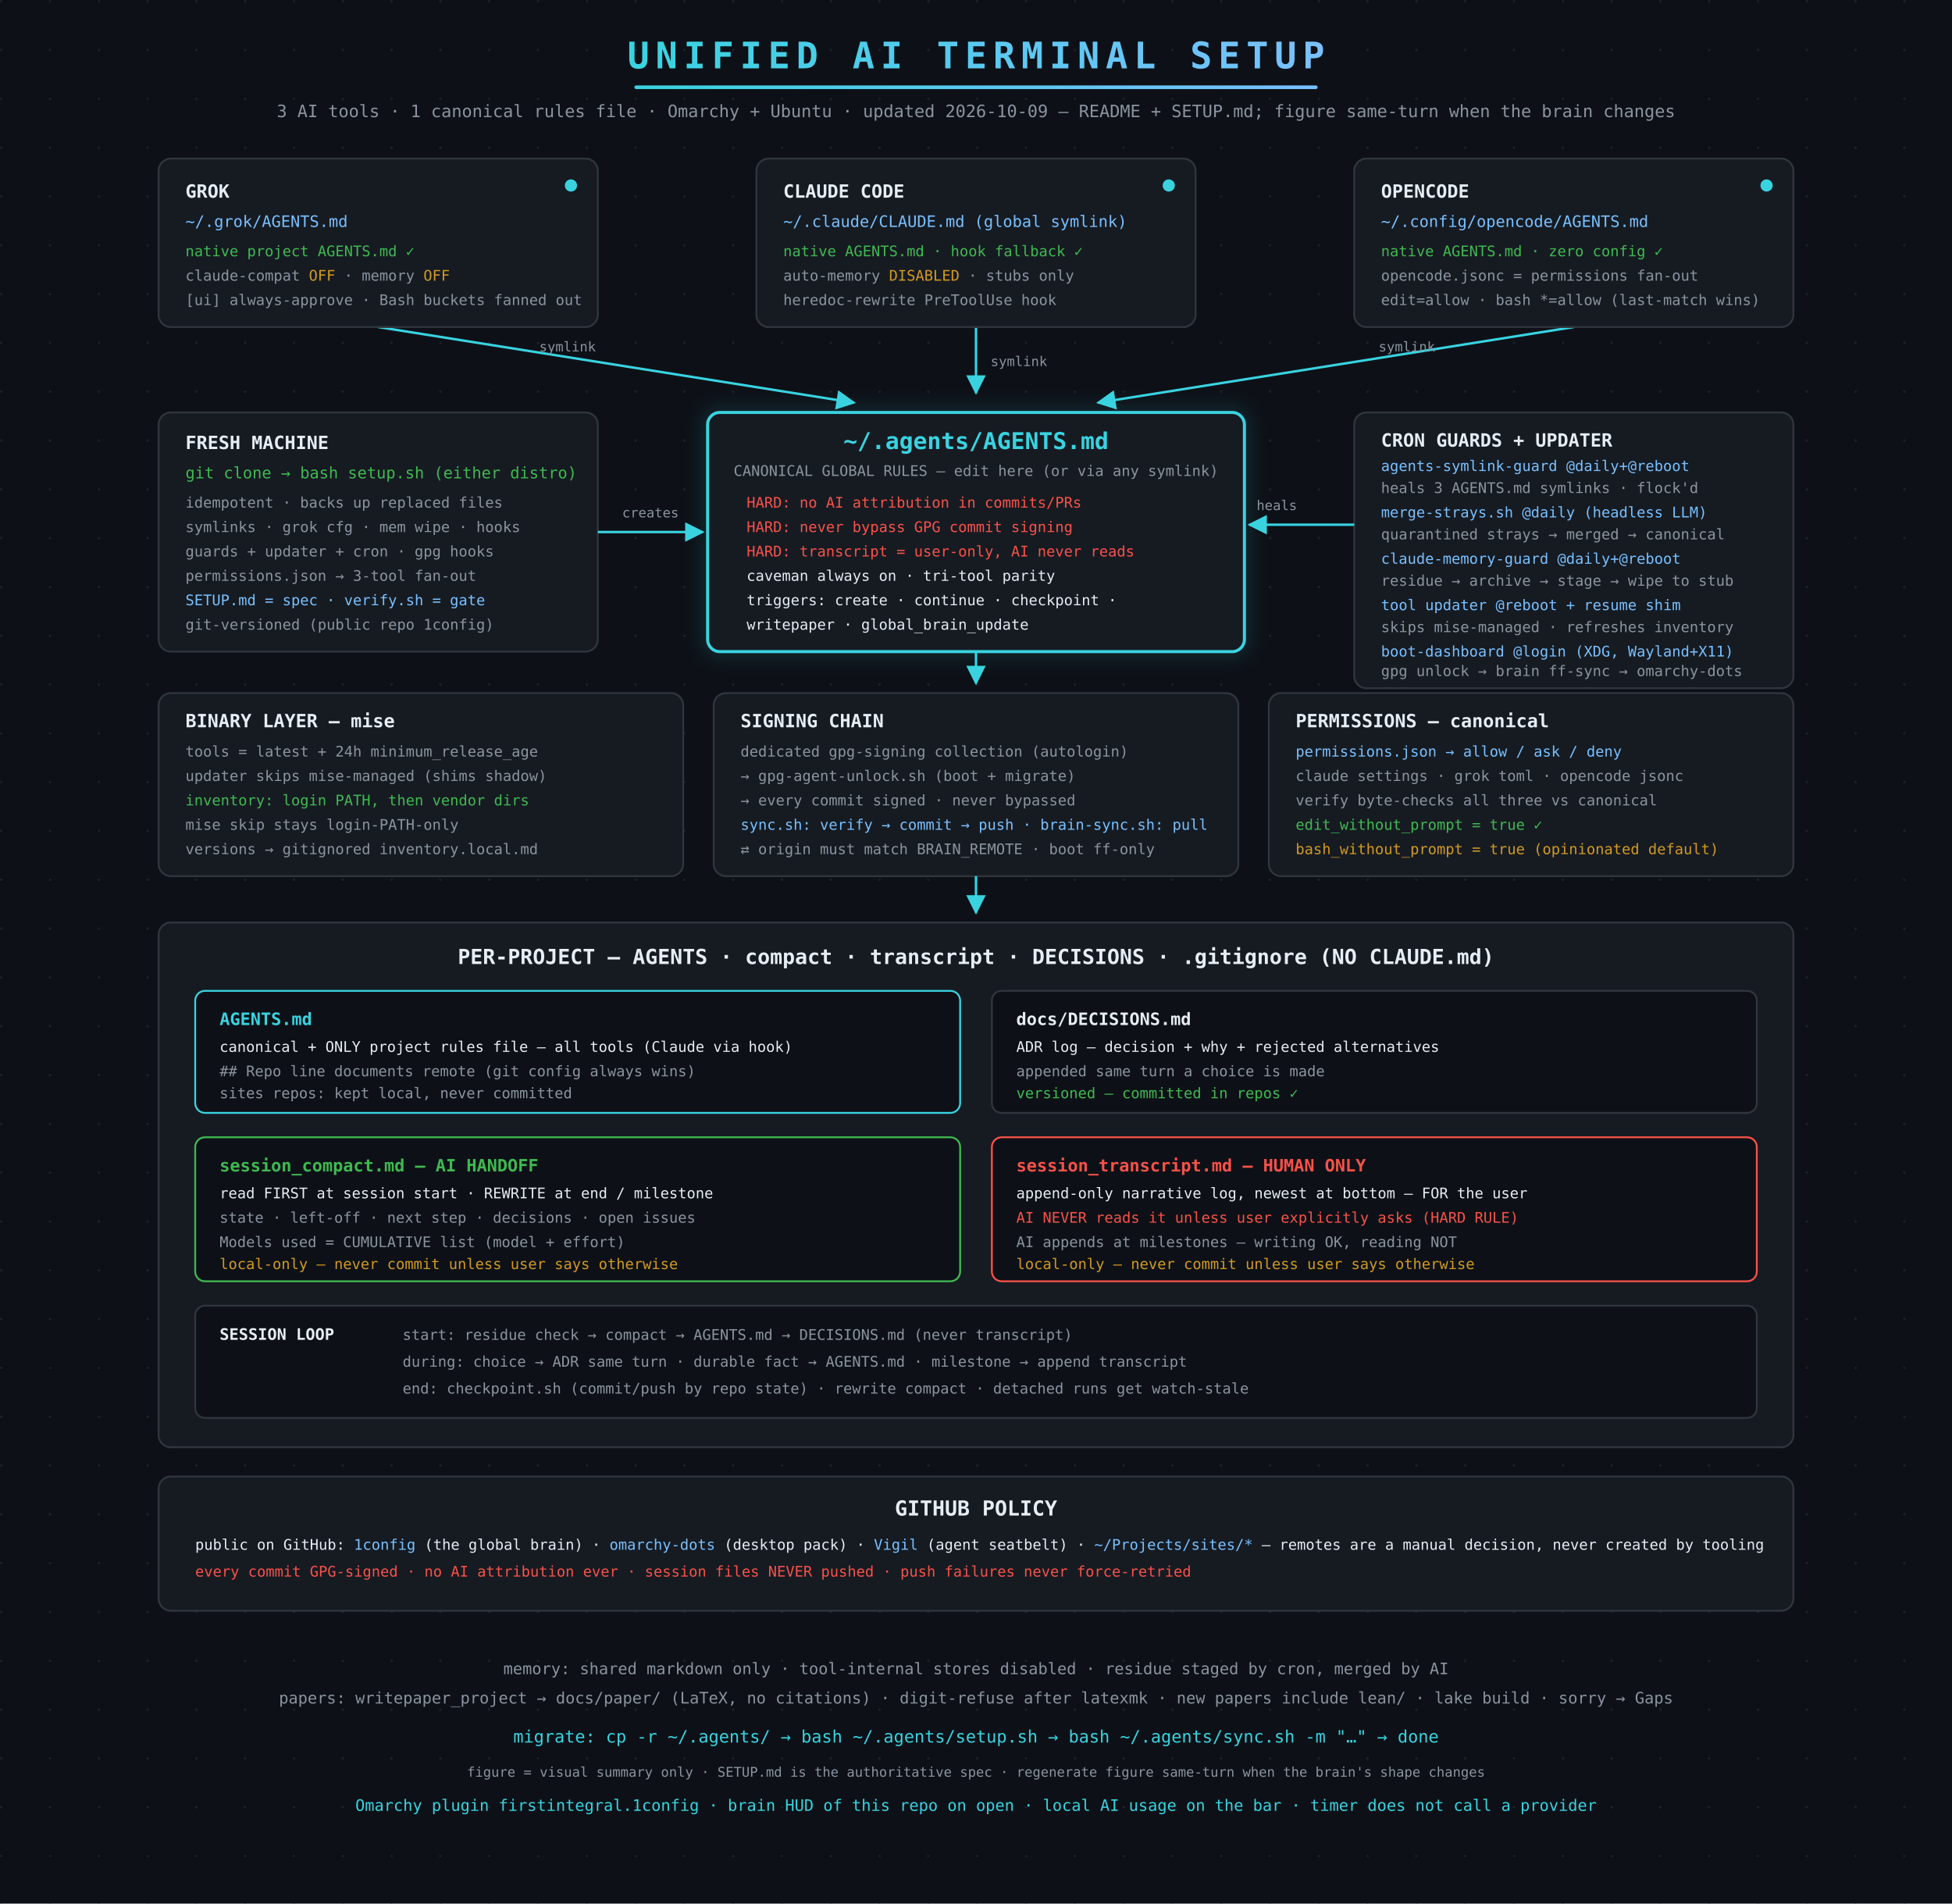
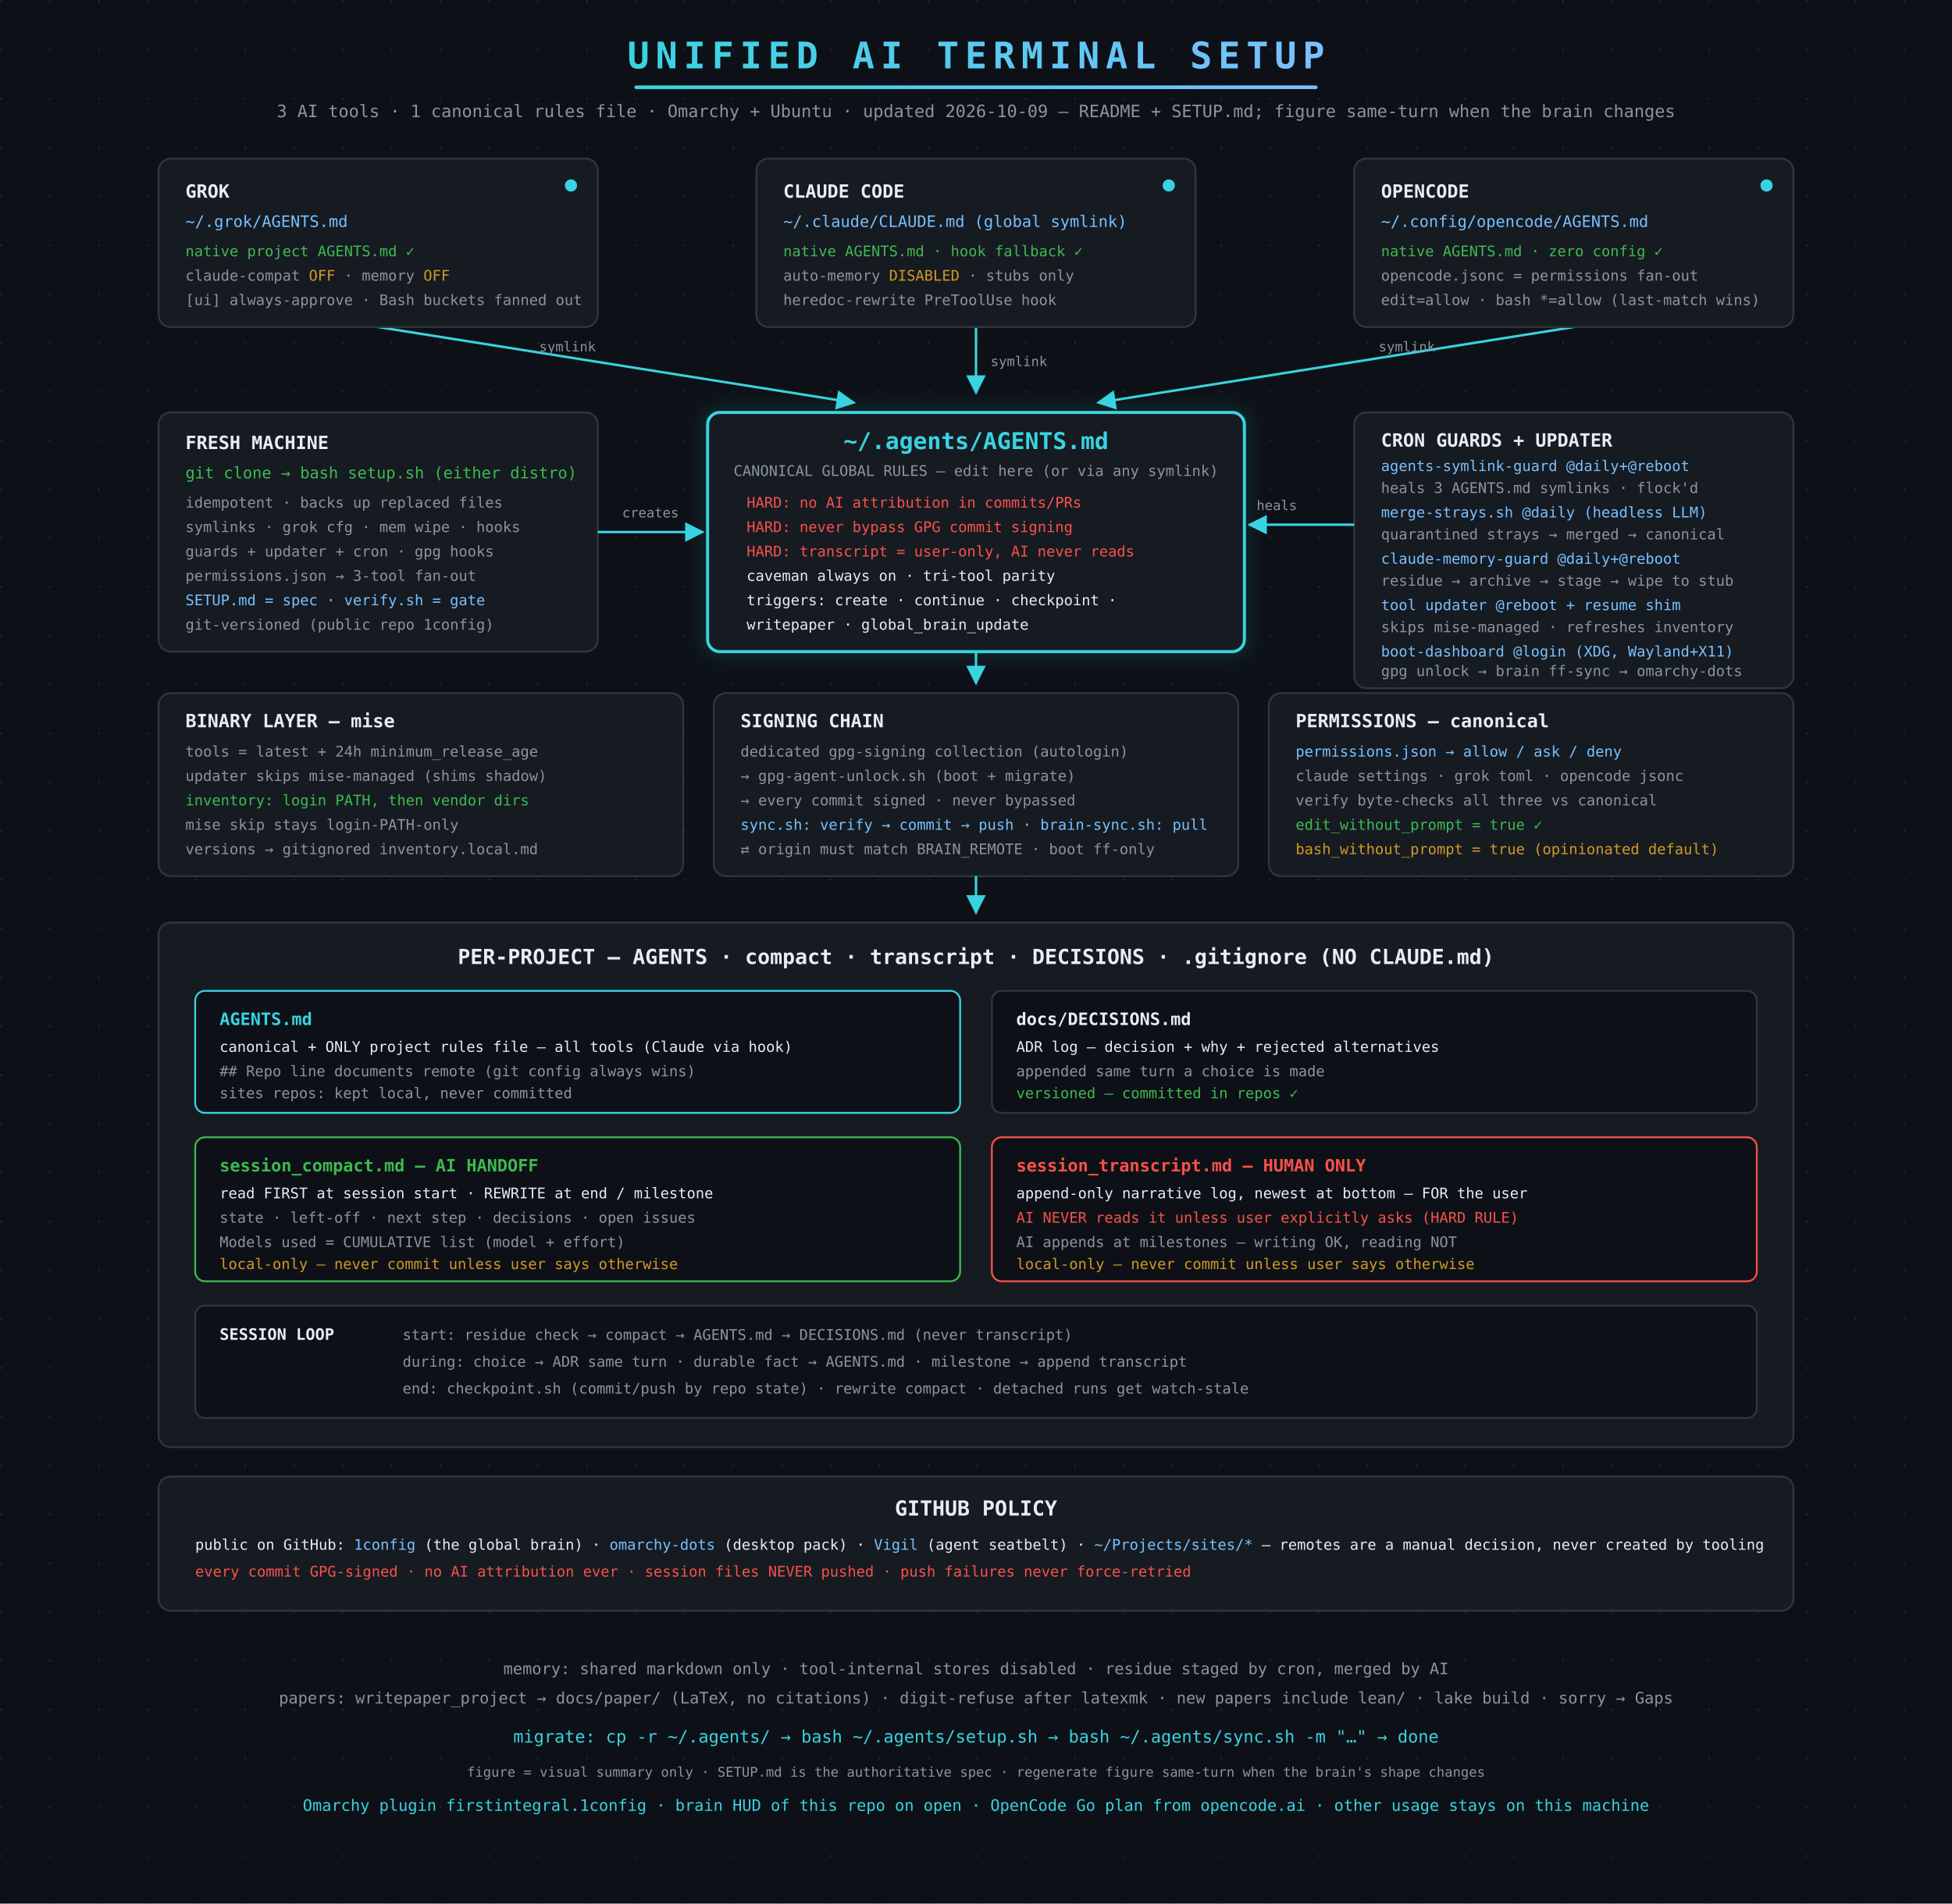
<svg xmlns="http://www.w3.org/2000/svg" width="1600" height="1560" viewBox="0 0 1600 1560" font-family="DejaVu Sans Mono, monospace">
  <defs>
    <pattern id="grid" width="40" height="40" patternUnits="userSpaceOnUse">
      <circle cx="1" cy="1" r="1" fill="#1c2128" />
    </pattern>
    <linearGradient id="acc" x1="0" y1="0" x2="1" y2="0">
      <stop offset="0" stop-color="#39d3e0" />
      <stop offset="1" stop-color="#79c0ff" />
    </linearGradient>
    <filter id="glow" x="-60%" y="-60%" width="220%" height="220%">
      <feGaussianBlur stdDeviation="7" />
    </filter>
    <marker id="arr" viewBox="0 0 10 10" refX="9" refY="5" markerWidth="8" markerHeight="8" orient="auto-start-reverse">
      <path d="M0,0 L10,5 L0,10 z" fill="#39d3e0" />
    </marker>
    <marker id="arrd" viewBox="0 0 10 10" refX="9" refY="5" markerWidth="7" markerHeight="7" orient="auto-start-reverse">
      <path d="M0,0 L10,5 L0,10 z" fill="#d29922" />
    </marker>
  </defs>
  <rect width="1600" height="1560" fill="#0d1117" />
  <rect width="1600" height="1560" fill="url(#grid)" />
  <text x="800" y="56" text-anchor="middle" font-size="30" font-weight="bold" fill="url(#acc)" letter-spacing="5">UNIFIED AI TERMINAL SETUP</text>
  <rect x="520" y="70" width="560" height="3" rx="1.5" fill="url(#acc)" />
  <text x="800" y="96" text-anchor="middle" font-size="14" fill="#8b949e">3 AI tools · 1 canonical rules file · Omarchy + Ubuntu · updated 2026-10-09 — README + SETUP.md; figure same-turn when the brain changes</text>
  <line x1="310" y1="268" x2="700" y2="330" stroke="#39d3e0" stroke-width="2" marker-end="url(#arr)" />
  <text x="442" y="288" font-size="11" fill="#8b949e">symlink</text>
  <line x1="800" y1="268" x2="800" y2="322" stroke="#39d3e0" stroke-width="2" marker-end="url(#arr)" />
  <text x="812" y="300" font-size="11" fill="#8b949e">symlink</text>
  <line x1="1290" y1="268" x2="900" y2="330" stroke="#39d3e0" stroke-width="2" marker-end="url(#arr)" />
  <text x="1130" y="288" font-size="11" fill="#8b949e">symlink</text>
  <rect x="130" y="130" width="360" height="138" rx="10" fill="#161b22" stroke="#30363d" stroke-width="1.5" />
  <circle cx="468" cy="152" r="5" fill="#39d3e0" />
  <text x="152" y="162" font-size="15" font-weight="bold" fill="#e6edf3">GROK</text>
  <text x="152" y="186" font-size="13" fill="#79c0ff">~/.grok/AGENTS.md</text>
  <text x="152" y="210" font-size="12" fill="#3fb950">native project AGENTS.md ✓</text>
  <text x="152" y="230" font-size="12" fill="#8b949e">claude-compat <tspan fill="#d29922">OFF</tspan> · memory <tspan fill="#d29922">OFF</tspan>
  </text>
  <text x="152" y="250" font-size="12" fill="#8b949e">[ui] always-approve · Bash buckets fanned out</text>
  <rect x="620" y="130" width="360" height="138" rx="10" fill="#161b22" stroke="#30363d" stroke-width="1.5" />
  <circle cx="958" cy="152" r="5" fill="#39d3e0" />
  <text x="642" y="162" font-size="15" font-weight="bold" fill="#e6edf3">CLAUDE CODE</text>
  <text x="642" y="186" font-size="13" fill="#79c0ff">~/.claude/CLAUDE.md (global symlink)</text>
  <text x="642" y="210" font-size="12" fill="#3fb950">native AGENTS.md · hook fallback ✓</text>
  <text x="642" y="230" font-size="12" fill="#8b949e">auto-memory <tspan fill="#d29922">DISABLED</tspan> · stubs only</text>
  <text x="642" y="250" font-size="12" fill="#8b949e">heredoc-rewrite PreToolUse hook</text>
  <rect x="1110" y="130" width="360" height="138" rx="10" fill="#161b22" stroke="#30363d" stroke-width="1.5" />
  <circle cx="1448" cy="152" r="5" fill="#39d3e0" />
  <text x="1132" y="162" font-size="15" font-weight="bold" fill="#e6edf3">OPENCODE</text>
  <text x="1132" y="186" font-size="13" fill="#79c0ff">~/.config/opencode/AGENTS.md</text>
  <text x="1132" y="210" font-size="12" fill="#3fb950">native AGENTS.md · zero config ✓</text>
  <text x="1132" y="230" font-size="12" fill="#8b949e">opencode.jsonc = permissions fan-out</text>
  <text x="1132" y="250" font-size="12" fill="#8b949e">edit=allow · bash *=allow (last-match wins)</text>
  <rect x="580" y="338" width="440" height="196" rx="10" fill="none" stroke="#39d3e0" stroke-width="2.5" opacity="0.55" filter="url(#glow)" />
  <rect x="580" y="338" width="440" height="196" rx="10" fill="#161b22" stroke="#39d3e0" stroke-width="2.5" />
  <text x="800" y="368" text-anchor="middle" font-size="19" font-weight="bold" fill="#39d3e0">~/.agents/AGENTS.md</text>
  <text x="800" y="390" text-anchor="middle" font-size="12" fill="#8b949e">CANONICAL GLOBAL RULES — edit here (or via any symlink)</text>
  <text x="612" y="416" font-size="12" fill="#f85149">HARD: no AI attribution in commits/PRs</text>
  <text x="612" y="436" font-size="12" fill="#f85149">HARD: never bypass GPG commit signing</text>
  <text x="612" y="456" font-size="12" fill="#f85149">HARD: transcript = user-only, AI never reads</text>
  <text x="612" y="476" font-size="12" fill="#e6edf3">caveman always on · tri-tool parity</text>
  <text x="612" y="496" font-size="12" fill="#e6edf3">triggers: create · continue · checkpoint ·</text>
  <text x="612" y="516" font-size="12" fill="#e6edf3">writepaper · global_brain_update</text>
  <rect x="1110" y="338" width="360" height="226" rx="10" fill="#161b22" stroke="#30363d" stroke-width="1.5" />
  <text x="1132" y="366" font-size="15" font-weight="bold" fill="#e6edf3">CRON GUARDS + UPDATER</text>
  <text x="1132" y="386" font-size="12" fill="#79c0ff">agents-symlink-guard @daily+@reboot</text>
  <text x="1132" y="404" font-size="12" fill="#8b949e">heals 3 AGENTS.md symlinks · flock'd</text>
  <text x="1132" y="424" font-size="12" fill="#79c0ff">merge-strays.sh @daily (headless LLM)</text>
  <text x="1132" y="442" font-size="12" fill="#8b949e">quarantined strays → merged → canonical</text>
  <text x="1132" y="462" font-size="12" fill="#79c0ff">claude-memory-guard @daily+@reboot</text>
  <text x="1132" y="480" font-size="12" fill="#8b949e">residue → archive → stage → wipe to stub</text>
  <text x="1132" y="500" font-size="12" fill="#79c0ff">tool updater @reboot + resume shim</text>
  <text x="1132" y="518" font-size="12" fill="#8b949e">skips mise-managed · refreshes inventory</text>
  <text x="1132" y="538" font-size="12" fill="#79c0ff">boot-dashboard @login (XDG, Wayland+X11)</text>
  <text x="1132" y="554" font-size="12" fill="#8b949e">gpg unlock → brain ff-sync → omarchy-dots</text>
  <line x1="1110" y1="430" x2="1024" y2="430" stroke="#39d3e0" stroke-width="2" marker-end="url(#arr)" />
  <text x="1030" y="418" font-size="11" fill="#8b949e">heals</text>
  <rect x="130" y="338" width="360" height="196" rx="10" fill="#161b22" stroke="#30363d" stroke-width="1.5" />
  <text x="152" y="368" font-size="15" font-weight="bold" fill="#e6edf3">FRESH MACHINE</text>
  <text x="152" y="392" font-size="13" fill="#3fb950">git clone → bash setup.sh (either distro)</text>
  <text x="152" y="416" font-size="12" fill="#8b949e">idempotent · backs up replaced files</text>
  <text x="152" y="436" font-size="12" fill="#8b949e">symlinks · grok cfg · mem wipe · hooks</text>
  <text x="152" y="456" font-size="12" fill="#8b949e">guards + updater + cron · gpg hooks</text>
  <text x="152" y="476" font-size="12" fill="#8b949e">permissions.json → 3-tool fan-out</text>
  <text x="152" y="496" font-size="12" fill="#79c0ff">SETUP.md = spec · verify.sh = gate</text>
  <text x="152" y="516" font-size="12" fill="#8b949e">git-versioned (public repo 1config)</text>
  <line x1="490" y1="436" x2="576" y2="436" stroke="#39d3e0" stroke-width="2" marker-end="url(#arr)" />
  <text x="510" y="424" font-size="11" fill="#8b949e">creates</text>
  <line x1="800" y1="534" x2="800" y2="560" stroke="#39d3e0" stroke-width="2" marker-end="url(#arr)" />
  <rect x="130" y="568" width="430" height="150" rx="10" fill="#161b22" stroke="#30363d" stroke-width="1.5" />
  <text x="152" y="596" font-size="15" font-weight="bold" fill="#e6edf3">BINARY LAYER — mise</text>
  <text x="152" y="620" font-size="12" fill="#8b949e">tools = latest + 24h minimum_release_age</text>
  <text x="152" y="640" font-size="12" fill="#8b949e">updater skips mise-managed (shims shadow)</text>
  <text x="152" y="660" font-size="12" fill="#3fb950">inventory: login PATH, then vendor dirs</text>
  <text x="152" y="680" font-size="12" fill="#8b949e">mise skip stays login-PATH-only</text>
  <text x="152" y="700" font-size="12" fill="#8b949e">versions → gitignored inventory.local.md</text>
  <rect x="585" y="568" width="430" height="150" rx="10" fill="#161b22" stroke="#30363d" stroke-width="1.5" />
  <text x="607" y="596" font-size="15" font-weight="bold" fill="#e6edf3">SIGNING CHAIN</text>
  <text x="607" y="620" font-size="12" fill="#8b949e">dedicated gpg-signing collection (autologin)</text>
  <text x="607" y="640" font-size="12" fill="#8b949e">→ gpg-agent-unlock.sh (boot + migrate)</text>
  <text x="607" y="660" font-size="12" fill="#8b949e">→ every commit signed · never bypassed</text>
  <text x="607" y="680" font-size="12" fill="#79c0ff">sync.sh: verify → commit → push · brain-sync.sh: pull</text>
  <text x="607" y="700" font-size="12" fill="#8b949e">⇄ origin must match BRAIN_REMOTE · boot ff-only</text>
  <rect x="1040" y="568" width="430" height="150" rx="10" fill="#161b22" stroke="#30363d" stroke-width="1.5" />
  <text x="1062" y="596" font-size="15" font-weight="bold" fill="#e6edf3">PERMISSIONS — canonical</text>
  <text x="1062" y="620" font-size="12" fill="#79c0ff">permissions.json → allow / ask / deny</text>
  <text x="1062" y="640" font-size="12" fill="#8b949e">claude settings · grok toml · opencode jsonc</text>
  <text x="1062" y="660" font-size="12" fill="#8b949e">verify byte-checks all three vs canonical</text>
  <text x="1062" y="680" font-size="12" fill="#3fb950">edit_without_prompt = true ✓</text>
  <text x="1062" y="700" font-size="12" fill="#d29922">bash_without_prompt = true (opinionated default)</text>
  <line x1="800" y1="718" x2="800" y2="748" stroke="#39d3e0" stroke-width="2" marker-end="url(#arr)" />
  <rect x="130" y="756" width="1340" height="430" rx="10" fill="#161b22" stroke="#30363d" stroke-width="1.5" />
  <text x="800" y="790" text-anchor="middle" font-size="17" font-weight="bold" fill="#e6edf3">PER-PROJECT — AGENTS · compact · transcript · DECISIONS · .gitignore (NO CLAUDE.md)</text>
  <rect x="160" y="812" width="627" height="100" rx="8" fill="#0d1117" stroke="#39d3e0" stroke-width="1.5" />
  <text x="180" y="840" font-size="14" font-weight="bold" fill="#39d3e0">AGENTS.md</text>
  <text x="180" y="862" font-size="12" fill="#e6edf3">canonical + ONLY project rules file — all tools (Claude via hook)</text>
  <text x="180" y="882" font-size="12" fill="#8b949e">## Repo line documents remote (git config always wins)</text>
  <text x="180" y="900" font-size="12" fill="#8b949e">sites repos: kept local, never committed</text>
  <rect x="813" y="812" width="627" height="100" rx="8" fill="#0d1117" stroke="#30363d" stroke-width="1.5" />
  <text x="833" y="840" font-size="14" font-weight="bold" fill="#e6edf3">docs/DECISIONS.md</text>
  <text x="833" y="862" font-size="12" fill="#e6edf3">ADR log — decision + why + rejected alternatives</text>
  <text x="833" y="882" font-size="12" fill="#8b949e">appended same turn a choice is made</text>
  <text x="833" y="900" font-size="12" fill="#3fb950">versioned — committed in repos ✓</text>
  <rect x="160" y="932" width="627" height="118" rx="8" fill="#0d1117" stroke="#3fb950" stroke-width="1.5" />
  <text x="180" y="960" font-size="14" font-weight="bold" fill="#3fb950">session_compact.md — AI HANDOFF</text>
  <text x="180" y="982" font-size="12" fill="#e6edf3">read FIRST at session start · REWRITE at end / milestone</text>
  <text x="180" y="1002" font-size="12" fill="#8b949e">state · left-off · next step · decisions · open issues</text>
  <text x="180" y="1022" font-size="12" fill="#8b949e">Models used = CUMULATIVE list (model + effort)</text>
  <text x="180" y="1040" font-size="12" fill="#d29922">local-only — never commit unless user says otherwise</text>
  <rect x="813" y="932" width="627" height="118" rx="8" fill="#0d1117" stroke="#f85149" stroke-width="1.5" />
  <text x="833" y="960" font-size="14" font-weight="bold" fill="#f85149">session_transcript.md — HUMAN ONLY</text>
  <text x="833" y="982" font-size="12" fill="#e6edf3">append-only narrative log, newest at bottom — FOR the user</text>
  <text x="833" y="1002" font-size="12" fill="#f85149">AI NEVER reads it unless user explicitly asks (HARD RULE)</text>
  <text x="833" y="1022" font-size="12" fill="#8b949e">AI appends at milestones — writing OK, reading NOT</text>
  <text x="833" y="1040" font-size="12" fill="#d29922">local-only — never commit unless user says otherwise</text>
  <rect x="160" y="1070" width="1280" height="92" rx="8" fill="#0d1117" stroke="#30363d" stroke-width="1.5" />
  <text x="180" y="1098" font-size="13" font-weight="bold" fill="#e6edf3">SESSION LOOP</text>
  <text x="330" y="1098" font-size="12" fill="#8b949e">start: residue check → compact → AGENTS.md → DECISIONS.md (never transcript)</text>
  <text x="330" y="1120" font-size="12" fill="#8b949e">during: choice → ADR same turn · durable fact → AGENTS.md · milestone → append transcript</text>
  <text x="330" y="1142" font-size="12" fill="#8b949e">end: checkpoint.sh (commit/push by repo state) · rewrite compact · detached runs get watch-stale</text>
  <rect x="130" y="1210" width="1340" height="110" rx="10" fill="#161b22" stroke="#30363d" stroke-width="1.5" />
  <text x="800" y="1242" text-anchor="middle" font-size="17" font-weight="bold" fill="#e6edf3">GITHUB POLICY</text>
  <text x="160" y="1270" font-size="12" fill="#e6edf3">public on GitHub: <tspan fill="#79c0ff">1config</tspan> (the global brain) · <tspan fill="#79c0ff">omarchy-dots</tspan> (desktop pack) · <tspan fill="#79c0ff">Vigil</tspan> (agent seatbelt) · <tspan fill="#79c0ff">~/Projects/sites/*</tspan> — remotes are a manual decision, never created by tooling</text>
  <text x="160" y="1292" font-size="12" fill="#f85149">every commit GPG-signed · no AI attribution ever · session files NEVER pushed · push failures never force-retried</text>
  <text x="800" y="1372" text-anchor="middle" font-size="13" fill="#8b949e">memory: shared markdown only · tool-internal stores disabled · residue staged by cron, merged by AI</text>
  <text x="800" y="1396" text-anchor="middle" font-size="13" fill="#8b949e">papers: writepaper_project → docs/paper/ (LaTeX, no citations) · digit-refuse after latexmk · new papers include lean/ · lake build · sorry → Gaps</text>
  <text x="800" y="1428" text-anchor="middle" font-size="14" fill="#39d3e0">migrate: cp -r ~/.agents/ → bash ~/.agents/setup.sh → bash ~/.agents/sync.sh -m "…" → done</text>
  <text x="800" y="1456" text-anchor="middle" font-size="11" fill="#8b949e">figure = visual summary only · SETUP.md is the authoritative spec · regenerate figure same-turn when the brain's shape changes</text>
-   <text x="800" y="1484" text-anchor="middle" font-size="13" fill="#39d3e0">Omarchy plugin firstintegral.1config · brain HUD of this repo on open · local AI usage on the bar · timer does not call a provider</text>
+   <text x="800" y="1484" text-anchor="middle" font-size="13" fill="#39d3e0">Omarchy plugin firstintegral.1config · brain HUD of this repo on open · OpenCode Go plan from opencode.ai · other usage stays on this machine</text>
</svg>
